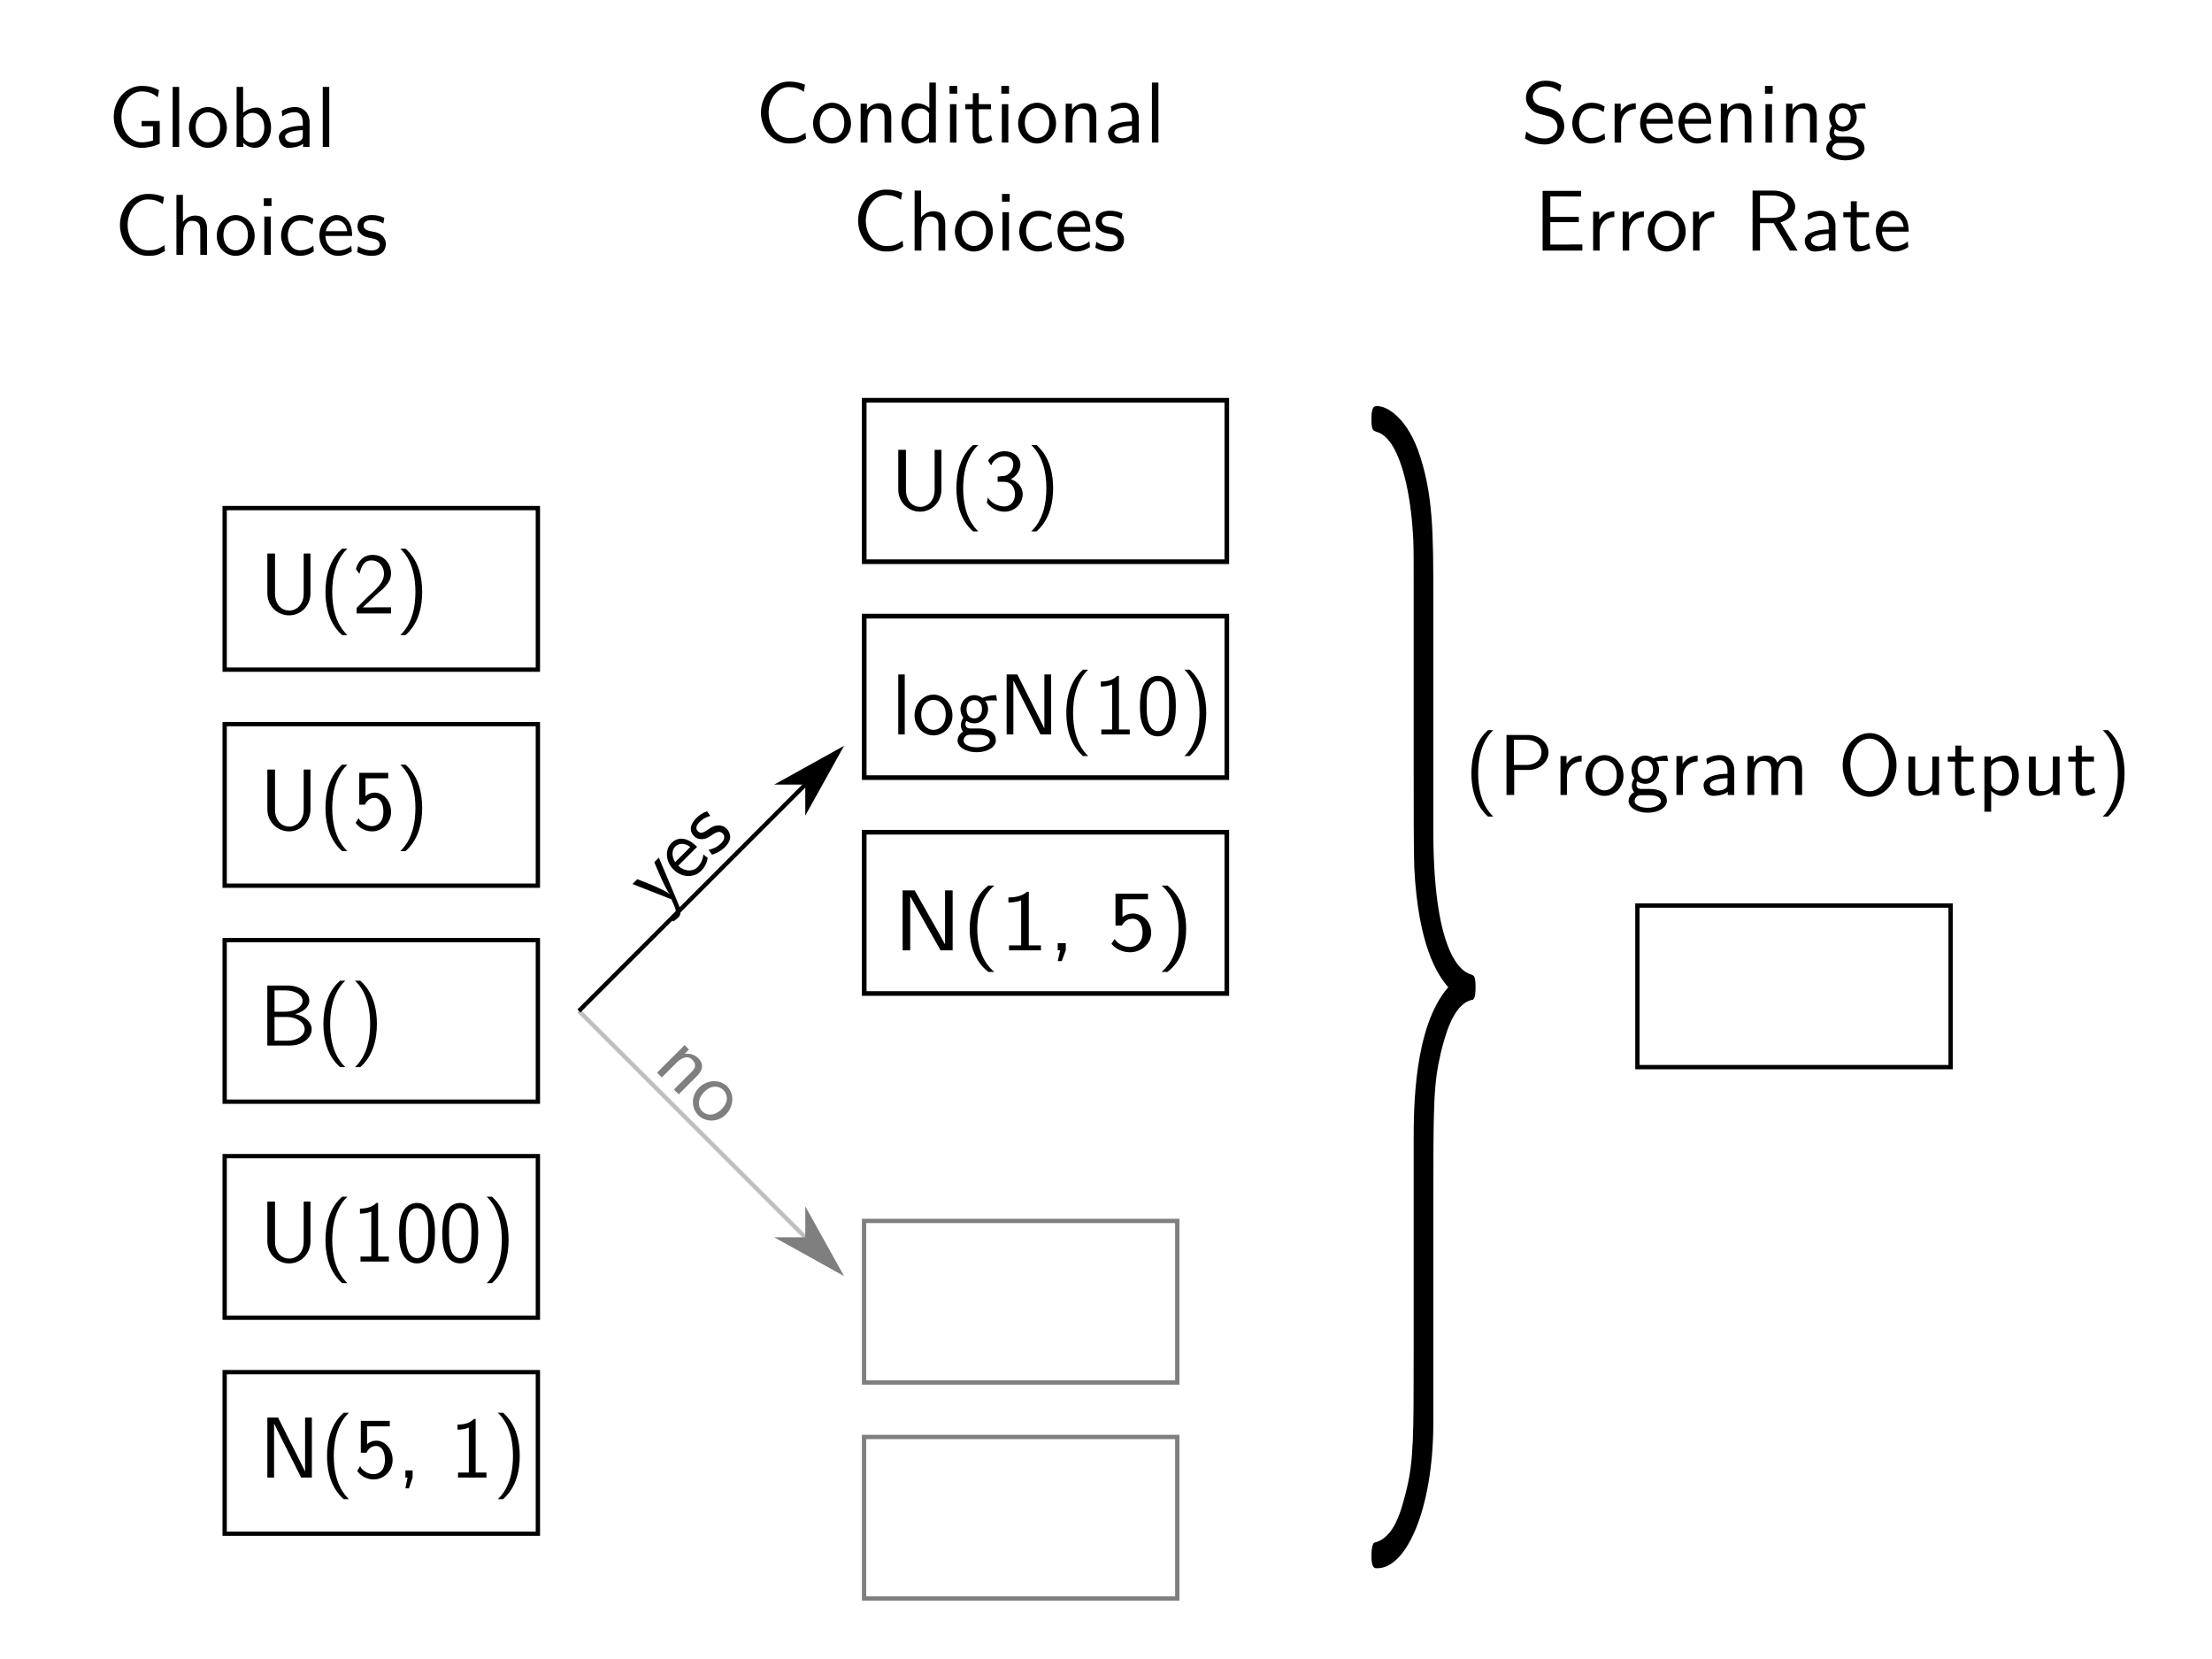
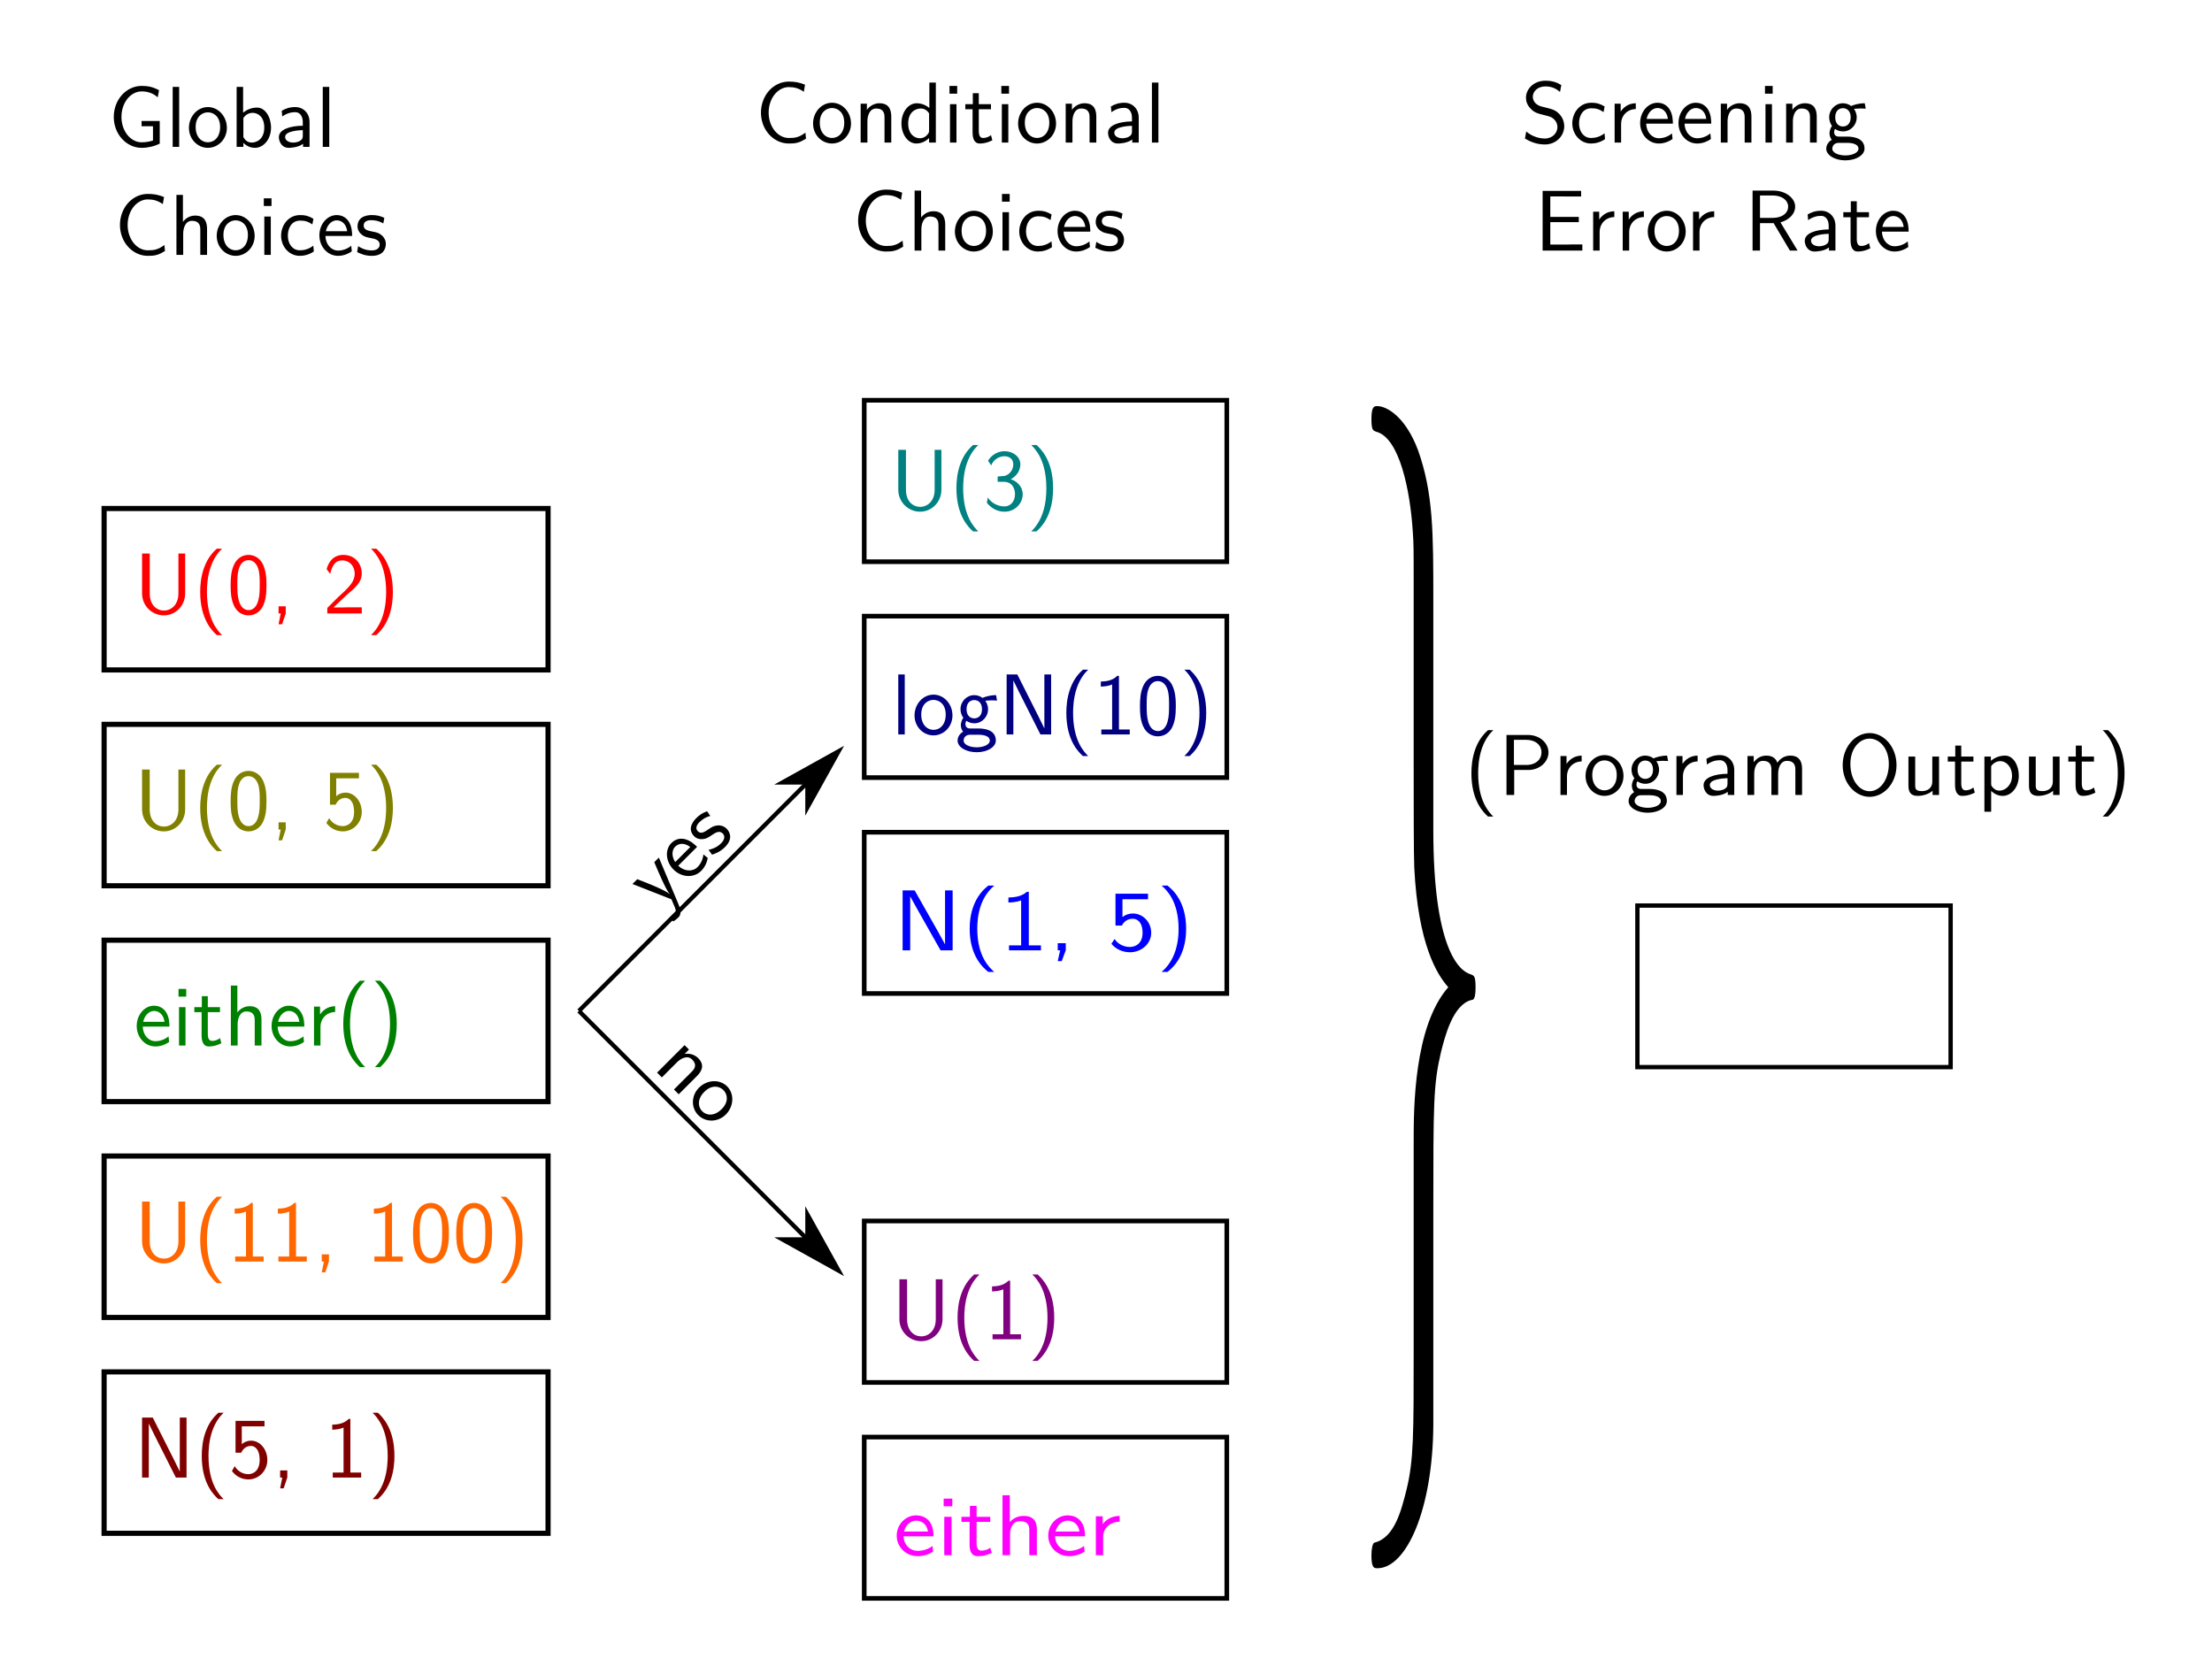
<svg xmlns="http://www.w3.org/2000/svg" width="1024px" height="768px" id="svg4476" version="1.1">
  <defs id="defs4478">
    <marker orient="auto" refY="0.0" refX="0.0" id="Arrow2Lend" style="overflow:visible;">
      <path id="path3824" style="font-size:12.0;fill-rule:evenodd;stroke-width:0.625;stroke-linejoin:round;" d="M 8.719,4.034 L -2.207,0.016 L 8.719,-4.002 C 6.973,-1.63 6.983,1.616 8.719,4.034 z " transform="scale(1.1) rotate(180) translate(1,0)" />
    </marker>
    <marker orient="auto" refY="0.0" refX="0.0" id="Arrow1Lstart" style="overflow:visible">
      <path id="path3803" d="M 0.0,0.0 L 5.0,-5.0 L -12.5,0.0 L 5.0,5.0 L 0.0,0.0 z " style="fill-rule:evenodd;stroke:#000000;stroke-width:1.0pt;marker-start:none" transform="scale(0.8) translate(12.5,0)" />
    </marker>
    <marker orient="auto" refY="0.0" refX="0.0" id="Arrow1Lend" style="overflow:visible;">
      <path id="path3806" d="M 0.0,0.0 L 5.0,-5.0 L -12.5,0.0 L 5.0,5.0 L 0.0,0.0 z " style="fill-rule:evenodd;stroke:#000000;stroke-width:1.0pt;marker-start:none;" transform="scale(0.8) rotate(180) translate(12.5,0)" />
    </marker>
  </defs>
  <g id="layer1">
-     <rect style="fill:none;stroke:#000000;stroke-width:2;stroke-miterlimit:4;stroke-opacity:1;stroke-dasharray:none" id="rect4562" width="145" height="74.79" x="104" y="235.21" ry="25.006" rx="0" />
+     <rect style="fill:none;stroke:#000000;stroke-width:2.38;stroke-miterlimit:4;stroke-opacity:1;stroke-dasharray:none" id="rect4562" width="205.52" height="74.73" x="48.19" y="235.4" ry="24.986" rx="0" />
    <text xml:space="preserve" style="font-size:40px;font-style:normal;font-variant:normal;font-weight:normal;font-stretch:normal;text-align:center;line-height:125%;letter-spacing:0px;word-spacing:0px;writing-mode:lr-tb;text-anchor:middle;fill:#000000;fill-opacity:1;stroke:none;font-family:Latin Modern Sans;-inkscape-font-specification:Latin Modern Sans" x="149.505" y="68" id="text4564">
      <tspan id="tspan4566" x="149.505" y="68">Global</tspan>
      <tspan x="149.505" y="118" id="tspan6256">Choices</tspan>
    </text>
-     <text xml:space="preserve" style="font-size:40px;font-style:normal;font-variant:normal;font-weight:normal;font-stretch:normal;text-align:start;line-height:125%;letter-spacing:0px;word-spacing:0px;writing-mode:lr-tb;text-anchor:start;fill:#000000;fill-opacity:1;stroke:none;font-family:Latin Modern Sans;-inkscape-font-specification:Latin Modern Sans" x="120" y="284" id="text4568">
-       <tspan id="tspan4570" x="120" y="284">U(2)</tspan>
+     <text xml:space="preserve" style="font-size:40px;font-style:normal;font-variant:normal;font-weight:normal;font-stretch:normal;text-align:start;line-height:125%;letter-spacing:0px;word-spacing:0px;writing-mode:lr-tb;text-anchor:start;fill:#ff0000;fill-opacity:1;stroke:none;font-family:Latin Modern Sans;-inkscape-font-specification:Latin Modern Sans" x="62" y="284" id="text4568">
+       <tspan id="tspan4570" x="62" y="284">U(0, 2)</tspan>
    </text>
-     <rect rx="0" ry="25.006" y="335.21" x="104" height="74.79" width="145" id="rect5088" style="fill:none;stroke:#000000;stroke-width:2;stroke-miterlimit:4;stroke-opacity:1;stroke-dasharray:none" />
-     <rect style="fill:none;stroke:#000000;stroke-width:2;stroke-miterlimit:4;stroke-opacity:1;stroke-dasharray:none" id="rect5094" width="145" height="74.79" x="104" y="435.21" ry="25.006" rx="0" />
-     <text xml:space="preserve" style="font-size:40px;font-style:normal;font-variant:normal;font-weight:normal;font-stretch:normal;text-align:start;line-height:125%;letter-spacing:0px;word-spacing:0px;writing-mode:lr-tb;text-anchor:start;fill:#000000;fill-opacity:1;stroke:none;font-family:Latin Modern Sans;-inkscape-font-specification:Latin Modern Sans" x="119.88" y="484" id="text5096">
-       <tspan id="tspan5098" x="119.88" y="484">B()</tspan>
+     <rect rx="0" ry="24.986" y="335.32" x="48.19" height="74.73" width="205.52" id="rect5088" style="fill:none;stroke:#000000;stroke-width:2.38;stroke-miterlimit:4;stroke-opacity:1;stroke-dasharray:none" />
+     <rect style="fill:none;stroke:#000000;stroke-width:2.38;stroke-miterlimit:4;stroke-opacity:1;stroke-dasharray:none" id="rect5094" width="205.52" height="74.73" x="48.19" y="435.24" ry="24.986" rx="0" />
+     <text xml:space="preserve" style="font-size:40px;font-style:normal;font-variant:normal;font-weight:normal;font-stretch:normal;text-align:start;line-height:125%;letter-spacing:0px;word-spacing:0px;writing-mode:lr-tb;text-anchor:start;fill:#008000;fill-opacity:1;stroke:none;font-family:Latin Modern Sans;-inkscape-font-specification:Latin Modern Sans" x="61.88" y="484" id="text5096">
+       <tspan id="tspan5098" x="61.88" y="484">either()</tspan>
    </text>
-     <rect rx="0" ry="25.006" y="535.21" x="104" height="74.79" width="145" id="rect5100" style="fill:none;stroke:#000000;stroke-width:2;stroke-miterlimit:4;stroke-opacity:1;stroke-dasharray:none" />
-     <rect style="fill:none;stroke:#000000;stroke-width:2;stroke-miterlimit:4;stroke-opacity:1;stroke-dasharray:none" id="rect5106" width="145" height="74.79" x="104" y="635.21" ry="25.006" rx="0" />
-     <text xml:space="preserve" style="font-size:40px;font-style:normal;font-variant:normal;font-weight:normal;font-stretch:normal;text-align:start;line-height:125%;letter-spacing:0px;word-spacing:0px;writing-mode:lr-tb;text-anchor:start;fill:#000000;fill-opacity:1;stroke:none;font-family:Latin Modern Sans;-inkscape-font-specification:Latin Modern Sans" x="119.92" y="684" id="text5108">
-       <tspan id="tspan5110" x="119.92" y="684">N(5, 1)</tspan>
+     <rect rx="0" ry="24.986" y="535.161" x="48.19" height="74.73" width="205.52" id="rect5100" style="fill:none;stroke:#000000;stroke-width:2.38;stroke-miterlimit:4;stroke-opacity:1;stroke-dasharray:none" />
+     <rect style="fill:none;stroke:#000000;stroke-width:2.38;stroke-miterlimit:4;stroke-opacity:1;stroke-dasharray:none" id="rect5106" width="205.52" height="74.73" x="48.19" y="635.08" ry="24.986" rx="0" />
+     <text xml:space="preserve" style="font-size:40px;font-style:normal;font-variant:normal;font-weight:normal;font-stretch:normal;text-align:start;line-height:125%;letter-spacing:0px;word-spacing:0px;writing-mode:lr-tb;text-anchor:start;fill:#800000;fill-opacity:1;stroke:none;font-family:Latin Modern Sans;-inkscape-font-specification:Latin Modern Sans" x="61.92" y="684" id="text5108">
+       <tspan id="tspan5110" x="61.92" y="684">N(5, 1)</tspan>
    </text>
    <path style="fill:none;stroke:#000000;stroke-width:2;stroke-linecap:butt;stroke-linejoin:miter;stroke-miterlimit:4;stroke-opacity:1;stroke-dasharray:none;marker-start:none;marker-end:url(#Arrow1Lend)" d="M 268,468 388,348" id="path5112" />
-     <path id="path6230" d="M 268,468 388,588" style="opacity:0.5;fill:none;stroke:#000000;stroke-width:2;stroke-linecap:butt;stroke-linejoin:miter;stroke-miterlimit:4;stroke-opacity:0.502;stroke-dasharray:none;marker-start:none;marker-end:url(#Arrow1Lend)" />
+     <path id="path6230" d="M 268,468 388,588" style="opacity:1;fill:none;stroke:#000000;stroke-width:2;stroke-linecap:butt;stroke-linejoin:miter;stroke-miterlimit:4;stroke-opacity:1;stroke-dasharray:none;marker-start:none;marker-end:url(#Arrow1Lend)" />
    <text xml:space="preserve" style="font-size:40px;font-style:normal;font-variant:normal;font-weight:normal;font-stretch:normal;text-align:start;line-height:125%;letter-spacing:0px;word-spacing:0px;writing-mode:lr-tb;text-anchor:start;fill:#000000;fill-opacity:1;stroke:none;font-family:Latin Modern Sans;-inkscape-font-specification:Latin Modern Sans" x="-82.903" y="514.165" id="text6232" transform="matrix(0.7071068,-0.7071068,0.7071068,0.7071068,0,0)">
      <tspan id="tspan6234" x="-82.903" y="514.165">yes</tspan>
    </text>
-     <text xml:space="preserve" style="font-size:40px;font-style:normal;font-variant:normal;font-weight:normal;font-stretch:normal;text-align:start;line-height:125%;letter-spacing:0px;word-spacing:0px;writing-mode:lr-tb;text-anchor:start;opacity:0.5;fill:#000000;fill-opacity:1;stroke:none;font-family:Latin Modern Sans;-inkscape-font-specification:Latin Modern Sans" x="562.967" y="136.031" id="text6236" transform="matrix(0.7071068,0.7071068,-0.7071068,0.7071068,0,0)">
+     <text xml:space="preserve" style="font-size:40px;font-style:normal;font-variant:normal;font-weight:normal;font-stretch:normal;text-align:start;line-height:125%;letter-spacing:0px;word-spacing:0px;writing-mode:lr-tb;text-anchor:start;opacity:1;fill:#000000;fill-opacity:1;stroke:none;font-family:Latin Modern Sans;-inkscape-font-specification:Latin Modern Sans" x="562.967" y="136.031" id="text6236" transform="matrix(0.7071068,0.7071068,-0.7071068,0.7071068,0,0)">
      <tspan id="tspan6238" x="562.967" y="136.031">no</tspan>
    </text>
-     <rect rx="0" ry="25.006" y="565.21" x="400" height="74.79" width="145" id="rect6240" style="fill:none;stroke:#000000;stroke-width:2;stroke-miterlimit:4;stroke-opacity:0.502;stroke-dasharray:none" />
-     <rect style="fill:none;stroke:#000000;stroke-width:2;stroke-miterlimit:4;stroke-opacity:0.502;stroke-dasharray:none" id="rect6242" width="145" height="74.79" x="400" y="665.21" ry="25.006" rx="0" />
    <rect rx="0" ry="24.963" y="385.262" x="400.075" height="74.663" width="167.85" id="rect6244" style="fill:none;stroke:#000000;stroke-width:2.15;stroke-miterlimit:4;stroke-opacity:1;stroke-dasharray:none" />
    <rect style="fill:none;stroke:#000000;stroke-width:2.151;stroke-miterlimit:4;stroke-opacity:1;stroke-dasharray:none" id="rect6246" width="167.849" height="74.747" x="400.076" y="285.229" ry="24.992" rx="0" />
    <rect rx="0" ry="24.992" y="185.286" x="400.076" height="74.747" width="167.849" id="rect6248" style="fill:none;stroke:#000000;stroke-width:2.151;stroke-miterlimit:4;stroke-opacity:1;stroke-dasharray:none" />
    <text xml:space="preserve" style="font-size:40px;font-style:normal;font-variant:normal;font-weight:normal;font-stretch:normal;text-align:center;line-height:125%;letter-spacing:0px;word-spacing:0px;writing-mode:lr-tb;text-anchor:middle;fill:#000000;fill-opacity:1;stroke:none;font-family:Latin Modern Sans;-inkscape-font-specification:Latin Modern Sans" x="491.23" y="66" id="text6250">
      <tspan id="tspan6252" x="491.23" y="66">Conditional</tspan>
      <tspan x="491.23" y="116" id="tspan6254">Choices</tspan>
    </text>
-     <text xml:space="preserve" style="font-size:40px;font-style:normal;font-variant:normal;font-weight:normal;font-stretch:normal;text-align:start;line-height:125%;letter-spacing:0px;word-spacing:0px;writing-mode:lr-tb;text-anchor:start;fill:#000000;fill-opacity:1;stroke:none;font-family:Latin Modern Sans;-inkscape-font-specification:Latin Modern Sans" x="412.08" y="236" id="text6258">
+     <text xml:space="preserve" style="font-size:40px;font-style:normal;font-variant:normal;font-weight:normal;font-stretch:normal;text-align:start;line-height:125%;letter-spacing:0px;word-spacing:0px;writing-mode:lr-tb;text-anchor:start;fill:#008080;fill-opacity:1;stroke:none;font-family:Latin Modern Sans;-inkscape-font-specification:Latin Modern Sans" x="412.08" y="236" id="text6258">
      <tspan id="tspan6260" x="412.08" y="236">U(3)</tspan>
    </text>
-     <text xml:space="preserve" style="font-size:40px;font-style:normal;font-variant:normal;font-weight:normal;font-stretch:normal;text-align:start;line-height:125%;letter-spacing:0px;word-spacing:0px;writing-mode:lr-tb;text-anchor:start;fill:#000000;fill-opacity:1;stroke:none;font-family:Latin Modern Sans;-inkscape-font-specification:Latin Modern Sans" x="412.6" y="340" id="text6262">
+     <text xml:space="preserve" style="font-size:40px;font-style:normal;font-variant:normal;font-weight:normal;font-stretch:normal;text-align:start;line-height:125%;letter-spacing:0px;word-spacing:0px;writing-mode:lr-tb;text-anchor:start;fill:#000080;fill-opacity:1;stroke:none;font-family:Latin Modern Sans;-inkscape-font-specification:Latin Modern Sans" x="412.6" y="340" id="text6262">
      <tspan id="tspan6264" x="412.6" y="340">logN(10)</tspan>
    </text>
-     <text xml:space="preserve" style="font-size:42.385px;font-style:normal;font-variant:normal;font-weight:normal;font-stretch:normal;text-align:start;line-height:125%;letter-spacing:0px;word-spacing:0px;writing-mode:lr-tb;text-anchor:start;fill:#000000;fill-opacity:1;stroke:none;font-family:Latin Modern Sans;-inkscape-font-specification:Latin Modern Sans" x="390.093" y="466.387" id="text6266" transform="scale(1.060105,0.9433024)">
+     <text xml:space="preserve" style="font-size:42.385px;font-style:normal;font-variant:normal;font-weight:normal;font-stretch:normal;text-align:start;line-height:125%;letter-spacing:0px;word-spacing:0px;writing-mode:lr-tb;text-anchor:start;fill:#0000ff;fill-opacity:1;stroke:none;font-family:Latin Modern Sans;-inkscape-font-specification:Latin Modern Sans" x="390.093" y="466.387" id="text6266" transform="scale(1.060105,0.9433024)">
      <tspan id="tspan6268" x="390.093" y="466.387">N(1, 5)</tspan>
    </text>
    <text xml:space="preserve" style="font-size:270.272px;font-style:normal;font-variant:normal;font-weight:normal;font-stretch:normal;text-align:start;line-height:125%;letter-spacing:0px;word-spacing:0px;writing-mode:lr-tb;text-anchor:start;fill:#000000;fill-opacity:1;stroke:none;font-family:Latin Modern Sans;-inkscape-font-specification:Latin Modern Sans" x="1244.326" y="297.148" id="text6270" transform="scale(0.5023637,1.99059)">
      <tspan id="tspan6272" x="1244.326" y="297.148">}</tspan>
    </text>
    <text xml:space="preserve" style="font-size:40px;font-style:normal;font-variant:normal;font-weight:normal;font-stretch:normal;text-align:center;line-height:125%;letter-spacing:0px;word-spacing:0px;writing-mode:lr-tb;text-anchor:middle;fill:#000000;fill-opacity:1;stroke:none;font-family:Latin Modern Sans;-inkscape-font-specification:Latin Modern Sans" x="830.859" y="66" id="text6274">
      <tspan id="tspan6276" x="830.859" y="66">Screening</tspan>
      <tspan x="830.859" y="116" id="tspan6278">Error Rate</tspan>
    </text>
    <rect style="fill:none;stroke:#000000;stroke-width:2;stroke-miterlimit:4;stroke-opacity:1;stroke-dasharray:none" id="rect6280" width="145" height="74.79" x="758" y="419.21" ry="25.006" rx="0" />
-     <text id="text6315" y="384" x="120" style="font-size:40px;font-style:normal;font-variant:normal;font-weight:normal;font-stretch:normal;text-align:start;line-height:125%;letter-spacing:0px;word-spacing:0px;writing-mode:lr-tb;text-anchor:start;fill:#000000;fill-opacity:1;stroke:none;font-family:Latin Modern Sans;-inkscape-font-specification:Latin Modern Sans" xml:space="preserve">
-       <tspan y="384" x="120" id="tspan6317">U(5)</tspan>
+     <text id="text6315" y="384" x="62" style="font-size:40px;font-style:normal;font-variant:normal;font-weight:normal;font-stretch:normal;text-align:start;line-height:125%;letter-spacing:0px;word-spacing:0px;writing-mode:lr-tb;text-anchor:start;fill:#808000;fill-opacity:1;stroke:none;font-family:Latin Modern Sans;-inkscape-font-specification:Latin Modern Sans" xml:space="preserve">
+       <tspan y="384" x="62" id="tspan6317">U(0, 5)</tspan>
    </text>
-     <text xml:space="preserve" style="font-size:40px;font-style:normal;font-variant:normal;font-weight:normal;font-stretch:normal;text-align:start;line-height:125%;letter-spacing:0px;word-spacing:0px;writing-mode:lr-tb;text-anchor:start;fill:#000000;fill-opacity:1;stroke:none;font-family:Latin Modern Sans;-inkscape-font-specification:Latin Modern Sans" x="120" y="584" id="text6319">
-       <tspan id="tspan6321" x="120" y="584">U(100)</tspan>
+     <text xml:space="preserve" style="font-size:40px;font-style:normal;font-variant:normal;font-weight:normal;font-stretch:normal;text-align:start;line-height:125%;letter-spacing:0px;word-spacing:0px;writing-mode:lr-tb;text-anchor:start;fill:#ff6600;fill-opacity:1;stroke:none;font-family:Latin Modern Sans;-inkscape-font-specification:Latin Modern Sans" x="62" y="584" id="text6319">
+       <tspan id="tspan6321" x="62" y="584">U(11, 100)</tspan>
    </text>
    <text xml:space="preserve" style="font-size:40px;font-style:normal;font-variant:normal;font-weight:normal;font-stretch:normal;text-align:start;line-height:125%;letter-spacing:0px;word-spacing:0px;writing-mode:lr-tb;text-anchor:start;fill:#000000;fill-opacity:1;stroke:none;font-family:Latin Modern Sans;-inkscape-font-specification:Latin Modern Sans" x="678" y="368" id="text6323">
      <tspan id="tspan6325" x="678" y="368">(Program Output)</tspan>
    </text>
+     <rect style="fill:none;stroke:#000000;stroke-width:2.15;stroke-miterlimit:4;stroke-opacity:1;stroke-dasharray:none" id="rect4497" width="167.85" height="74.663" x="400.075" y="665.262" ry="24.963" rx="0" />
+     <rect rx="0" ry="24.992" y="565.229" x="400.076" height="74.747" width="167.849" id="rect4499" style="fill:none;stroke:#000000;stroke-width:2.151;stroke-miterlimit:4;stroke-opacity:1;stroke-dasharray:none" />
+     <text id="text4501" y="620" x="412.6" style="font-size:40px;font-style:normal;font-variant:normal;font-weight:normal;font-stretch:normal;text-align:start;line-height:125%;letter-spacing:0px;word-spacing:0px;writing-mode:lr-tb;text-anchor:start;fill:#800080;fill-opacity:1;stroke:none;font-family:Latin Modern Sans;-inkscape-font-specification:Latin Modern Sans" xml:space="preserve">
+       <tspan y="620" x="412.6" id="tspan4503">U(1)</tspan>
+     </text>
+     <text transform="scale(1.060105,0.9433024)" id="text4505" y="763.217" x="390.093" style="font-size:42.385px;font-style:normal;font-variant:normal;font-weight:normal;font-stretch:normal;text-align:start;line-height:125%;letter-spacing:0px;word-spacing:0px;writing-mode:lr-tb;text-anchor:start;fill:#ff00ff;fill-opacity:1;stroke:none;font-family:Latin Modern Sans;-inkscape-font-specification:Latin Modern Sans" xml:space="preserve">
+       <tspan y="763.217" x="390.093" id="tspan4507">either</tspan>
+     </text>
  </g>
</svg>
